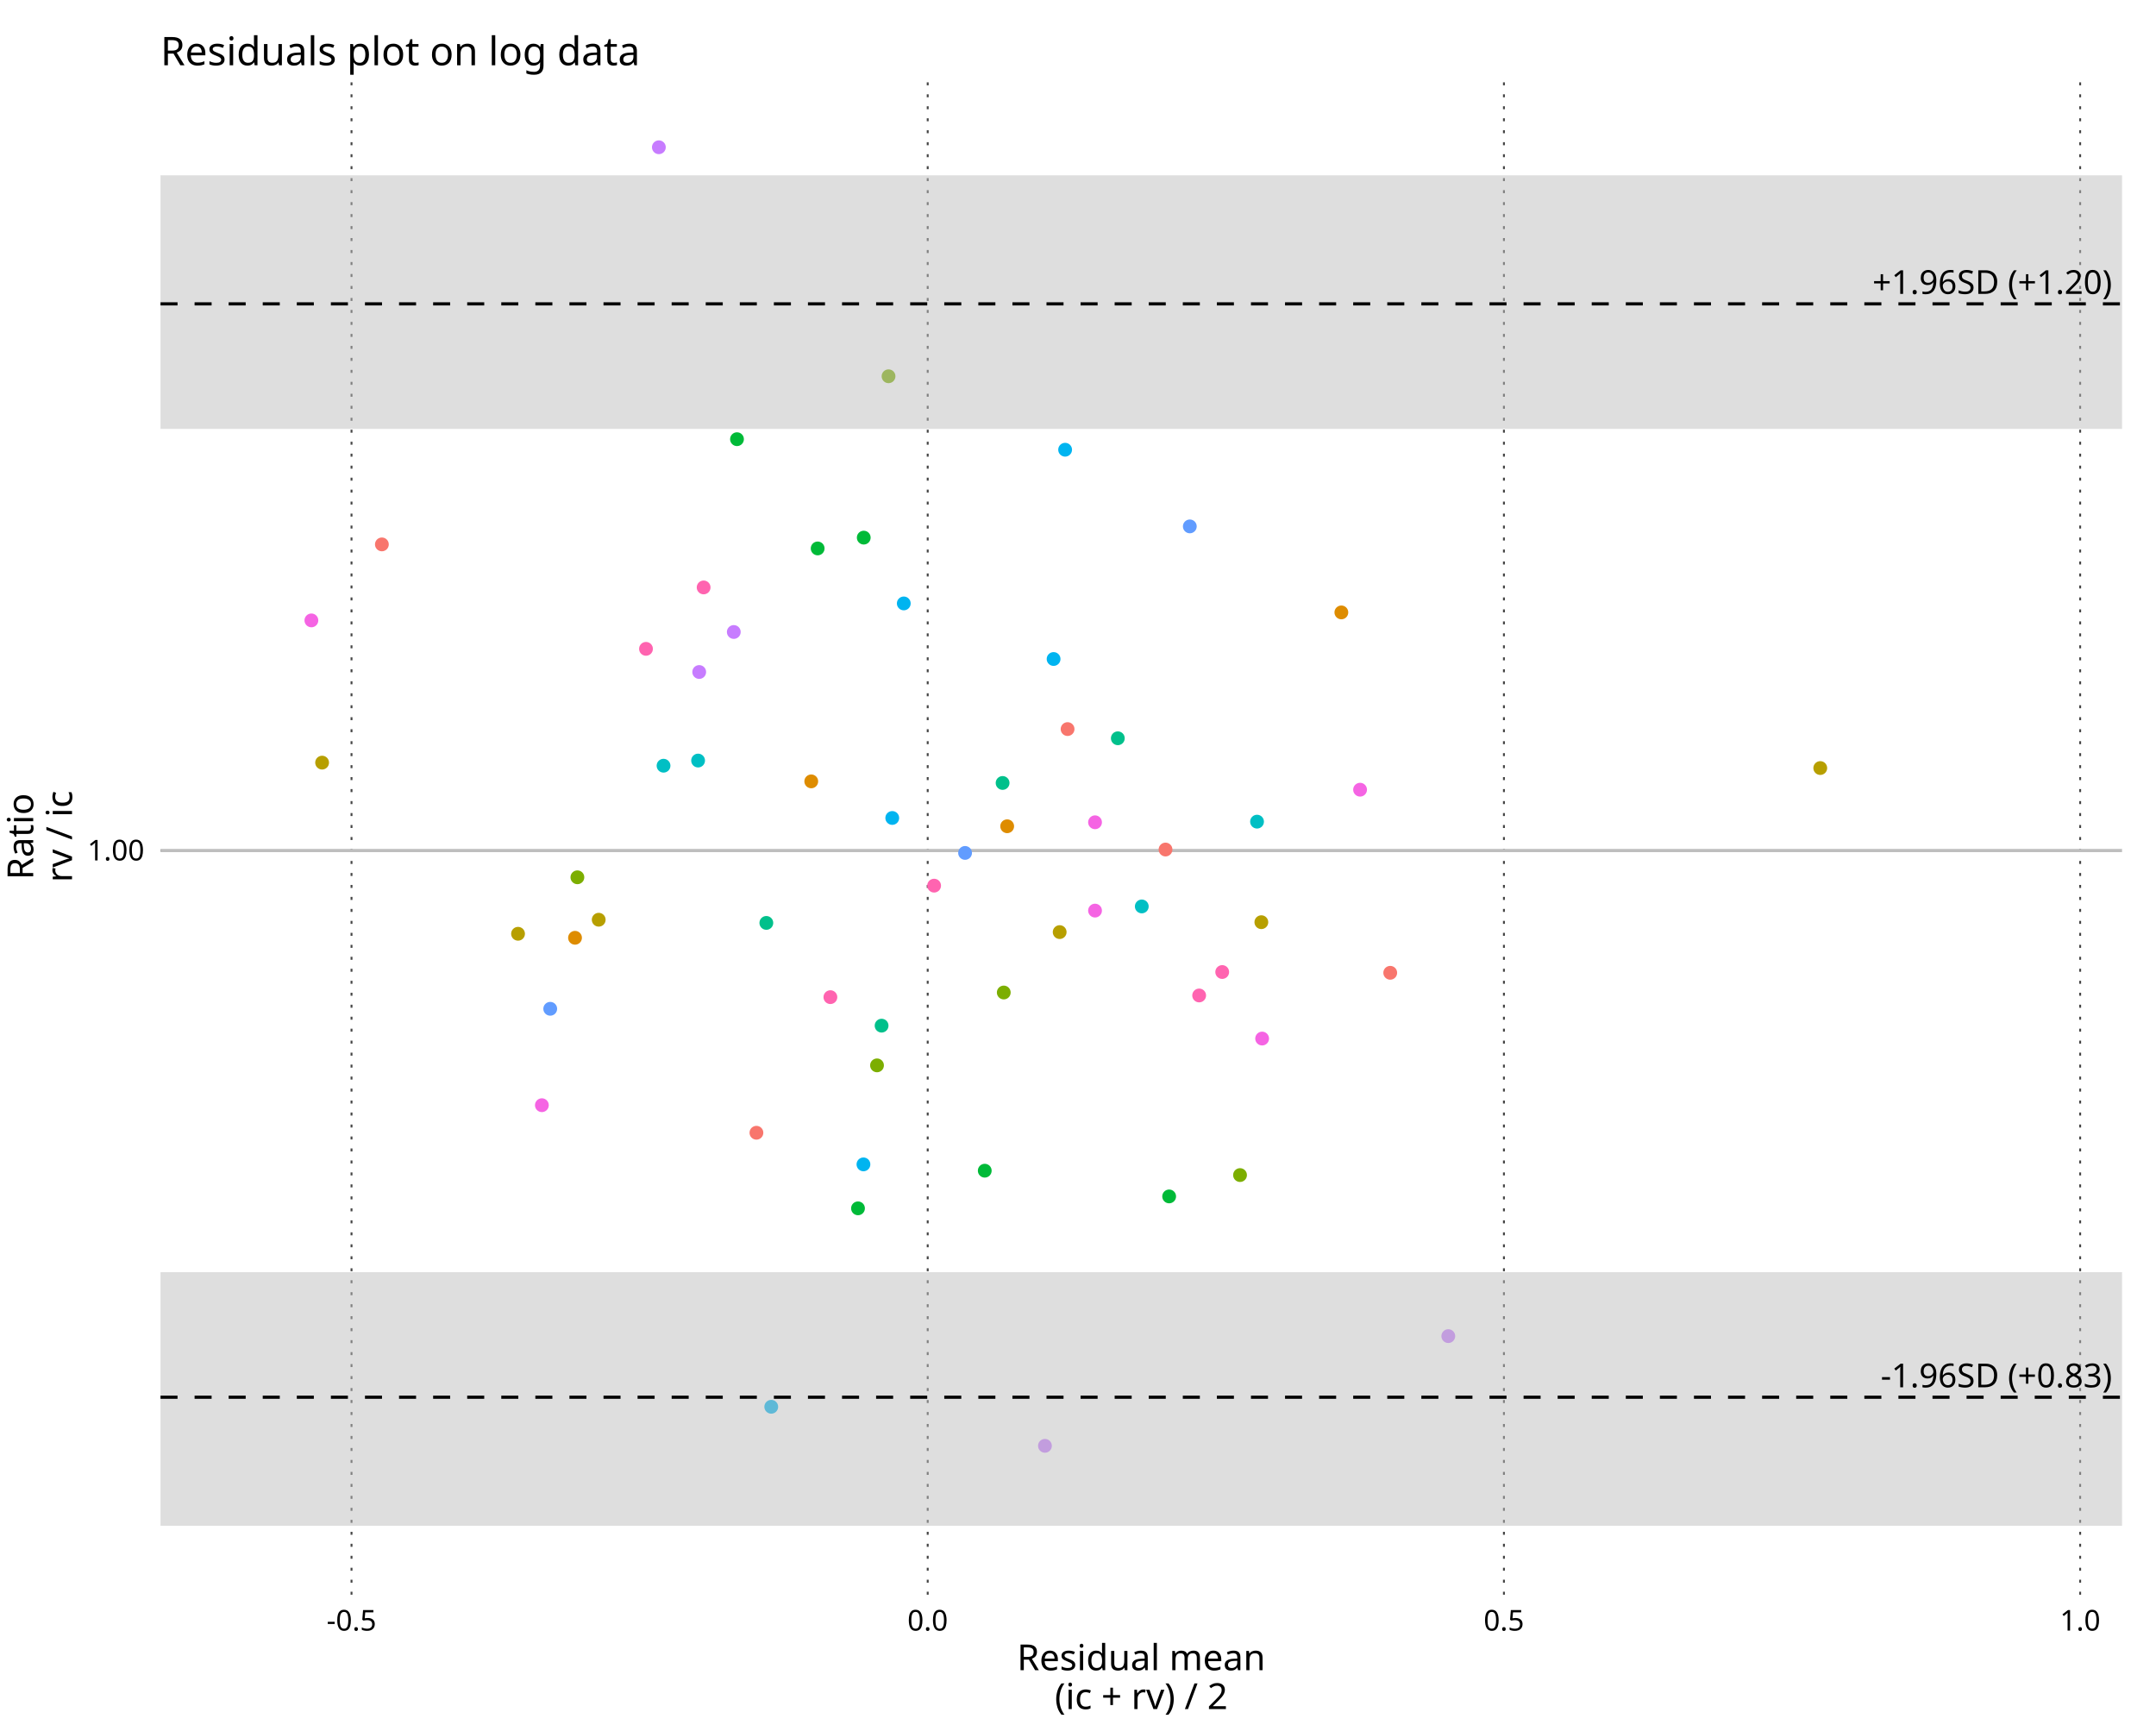
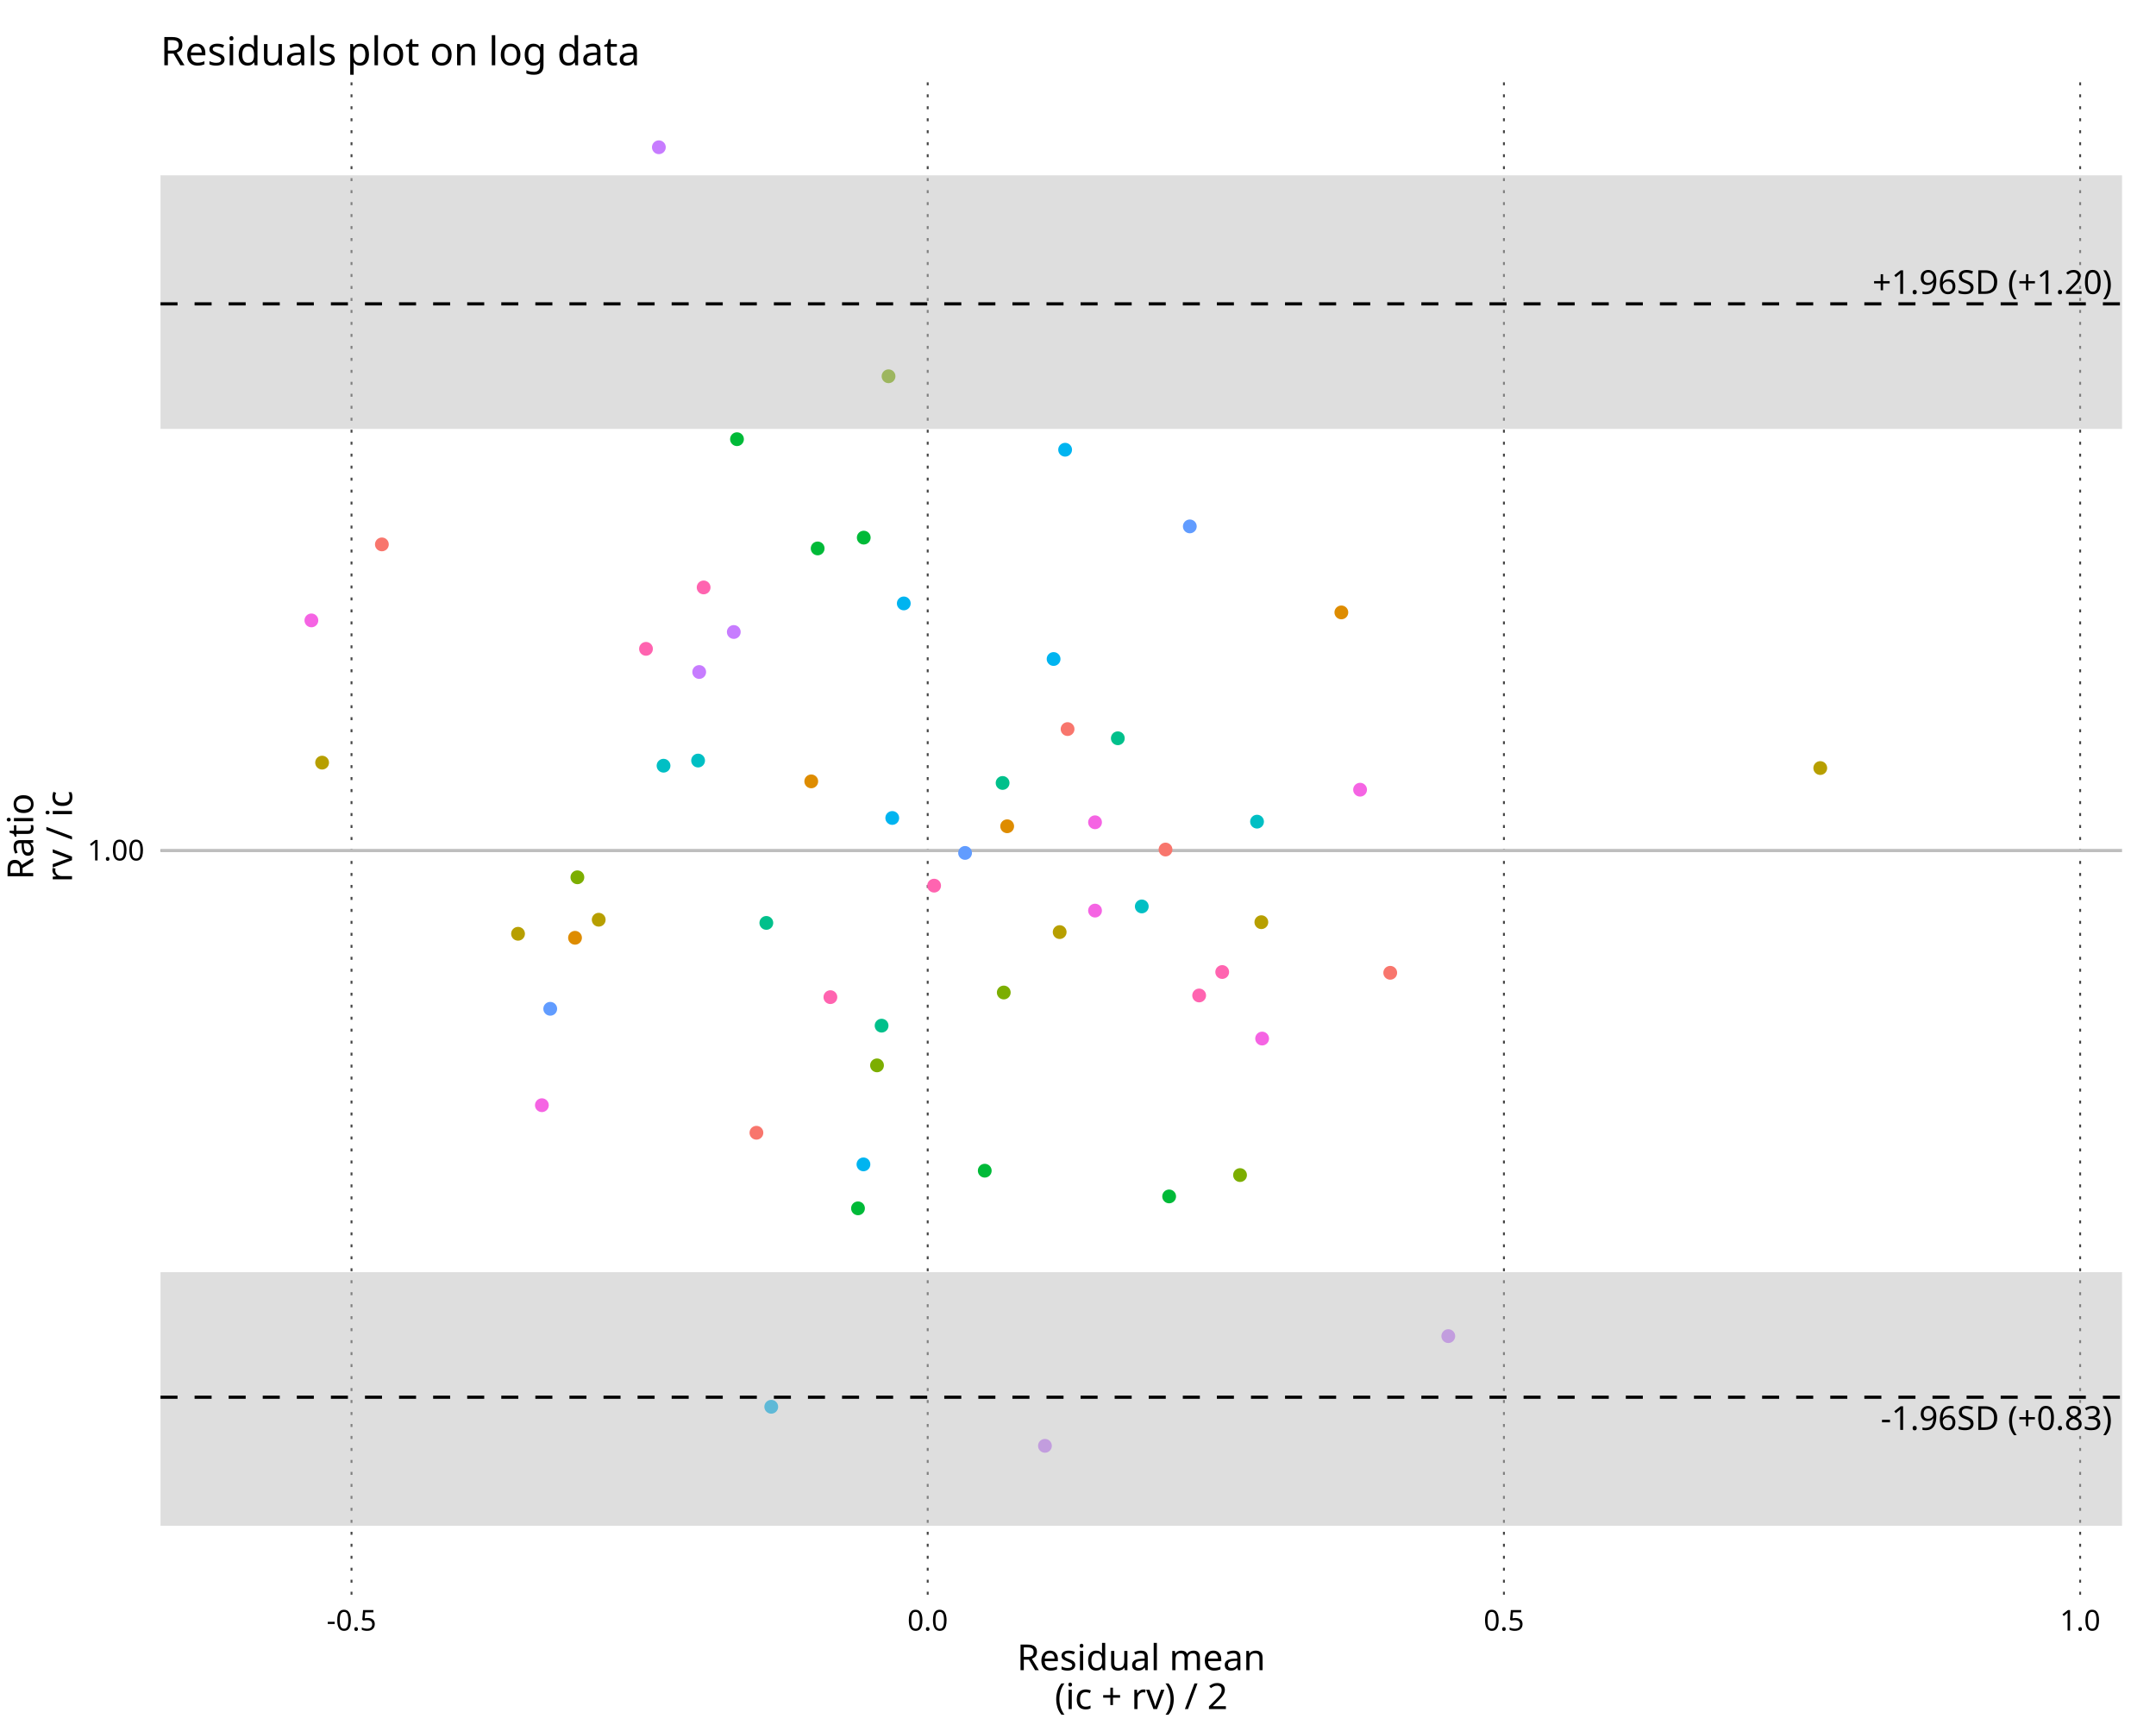
<svg xmlns="http://www.w3.org/2000/svg" class="svglite" data-engine-version="2.0" width="720.00pt" height="576.00pt" viewBox="0 0 720.00 576.00">
  <defs>
    <style type="text/css">
    .svglite line, .svglite polyline, .svglite polygon, .svglite path, .svglite rect, .svglite circle {
      fill: none;
      stroke: #000000;
      stroke-linecap: round;
      stroke-linejoin: round;
      stroke-miterlimit: 10.00;
    }
  </style>
  </defs>
  <rect width="100%" height="100%" style="stroke: none; fill: #FFFFFF;" />
  <defs>
    <clipPath id="cpMC4wMHw3MjAuMDB8MC4wMHw1NzYuMDA=">
      <rect x="0.00" y="0.00" width="720.00" height="576.00" />
    </clipPath>
  </defs>
  <g clip-path="url(#cpMC4wMHw3MjAuMDB8MC4wMHw1NzYuMDA=)">
</g>
  <defs>
    <clipPath id="cpNTMuNjB8NzA4LjY2fDI2LjE1fDUzMi40OQ==">
      <rect x="53.60" y="26.15" width="655.06" height="506.34" />
    </clipPath>
  </defs>
  <g clip-path="url(#cpNTMuNjB8NzA4LjY2fDI2LjE1fDUzMi40OQ==)">
    <polyline points="53.60,284.00 708.66,284.00 " style="stroke-width: 0.64; stroke: #454545; stroke-dasharray: 1.00,3.00; stroke-linecap: butt;" />
    <polyline points="117.39,532.49 117.39,26.15 " style="stroke-width: 0.64; stroke: #454545; stroke-dasharray: 1.00,3.00; stroke-linecap: butt;" />
    <polyline points="309.81,532.49 309.81,26.15 " style="stroke-width: 0.64; stroke: #454545; stroke-dasharray: 1.00,3.00; stroke-linecap: butt;" />
    <polyline points="502.24,532.49 502.24,26.15 " style="stroke-width: 0.64; stroke: #454545; stroke-dasharray: 1.00,3.00; stroke-linecap: butt;" />
    <polyline points="694.67,532.49 694.67,26.15 " style="stroke-width: 0.64; stroke: #454545; stroke-dasharray: 1.00,3.00; stroke-linecap: butt;" />
    <polyline points="53.60,284.00 60.49,284.00 67.39,284.00 74.28,284.00 81.18,284.00 88.08,284.00 94.97,284.00 101.87,284.00 108.76,284.00 115.66,284.00 122.55,284.00 129.45,284.00 136.34,284.00 143.24,284.00 150.13,284.00 157.03,284.00 163.92,284.00 170.82,284.00 177.72,284.00 184.61,284.00 191.51,284.00 198.40,284.00 205.30,284.00 212.19,284.00 219.09,284.00 225.98,284.00 232.88,284.00 239.77,284.00 246.67,284.00 253.56,284.00 260.46,284.00 267.36,284.00 274.25,284.00 281.15,284.00 288.04,284.00 294.94,284.00 301.83,284.00 308.73,284.00 315.62,284.00 322.52,284.00 329.41,284.00 336.31,284.00 343.21,284.00 350.10,284.00 357.00,284.00 363.89,284.00 370.79,284.00 377.68,284.00 384.58,284.00 391.47,284.00 398.37,284.00 405.26,284.00 412.16,284.00 419.05,284.00 425.95,284.00 432.85,284.00 439.74,284.00 446.64,284.00 453.53,284.00 460.43,284.00 467.32,284.00 474.22,284.00 481.11,284.00 488.01,284.00 494.90,284.00 501.80,284.00 508.69,284.00 515.59,284.00 522.49,284.00 529.38,284.00 536.28,284.00 543.17,284.00 550.07,284.00 556.96,284.00 563.86,284.00 570.75,284.00 577.65,284.00 584.54,284.00 591.44,284.00 598.33,284.00 605.23,284.00 612.13,284.00 619.02,284.00 625.92,284.00 632.81,284.00 639.71,284.00 646.60,284.00 653.50,284.00 660.39,284.00 667.29,284.00 674.18,284.00 681.08,284.00 687.98,284.00 694.87,284.00 701.77,284.00 708.66,284.00 " style="stroke-width: 1.07; stroke: #BEBEBE; stroke-linecap: butt;" />
    <circle cx="389.23" cy="283.67" r="1.95" style="stroke-width: 0.71; stroke: #F8766D; fill: #F8766D;" />
    <circle cx="127.53" cy="181.78" r="1.95" style="stroke-width: 0.71; stroke: #F8766D; fill: #F8766D;" />
    <circle cx="464.27" cy="324.83" r="1.95" style="stroke-width: 0.71; stroke: #F8766D; fill: #F8766D;" />
    <circle cx="252.61" cy="378.24" r="1.95" style="stroke-width: 0.71; stroke: #F8766D; fill: #F8766D;" />
    <circle cx="356.52" cy="243.45" r="1.95" style="stroke-width: 0.71; stroke: #F8766D; fill: #F8766D;" />
    <circle cx="192.03" cy="313.14" r="1.95" style="stroke-width: 0.71; stroke: #DE8C00; fill: #DE8C00;" />
    <circle cx="447.95" cy="204.49" r="1.95" style="stroke-width: 0.71; stroke: #DE8C00; fill: #DE8C00;" />
    <circle cx="336.35" cy="275.90" r="1.95" style="stroke-width: 0.71; stroke: #DE8C00; fill: #DE8C00;" />
    <circle cx="270.92" cy="260.91" r="1.95" style="stroke-width: 0.71; stroke: #DE8C00; fill: #DE8C00;" />
    <circle cx="107.57" cy="254.65" r="1.95" style="stroke-width: 0.71; stroke: #B79F00; fill: #B79F00;" />
    <circle cx="353.88" cy="311.24" r="1.95" style="stroke-width: 0.71; stroke: #B79F00; fill: #B79F00;" />
    <circle cx="199.94" cy="307.11" r="1.95" style="stroke-width: 0.71; stroke: #B79F00; fill: #B79F00;" />
    <circle cx="173.00" cy="311.80" r="1.95" style="stroke-width: 0.71; stroke: #B79F00; fill: #B79F00;" />
    <circle cx="607.88" cy="256.46" r="1.95" style="stroke-width: 0.71; stroke: #B79F00; fill: #B79F00;" />
    <circle cx="421.23" cy="307.93" r="1.95" style="stroke-width: 0.71; stroke: #B79F00; fill: #B79F00;" />
    <circle cx="296.73" cy="125.64" r="1.95" style="stroke-width: 0.71; stroke: #7CAE00; fill: #7CAE00;" />
    <circle cx="192.82" cy="292.94" r="1.95" style="stroke-width: 0.71; stroke: #7CAE00; fill: #7CAE00;" />
    <circle cx="292.88" cy="355.74" r="1.95" style="stroke-width: 0.71; stroke: #7CAE00; fill: #7CAE00;" />
    <circle cx="335.21" cy="331.41" r="1.95" style="stroke-width: 0.71; stroke: #7CAE00; fill: #7CAE00;" />
    <circle cx="414.11" cy="392.37" r="1.95" style="stroke-width: 0.71; stroke: #7CAE00; fill: #7CAE00;" />
    <circle cx="390.44" cy="399.50" r="1.95" style="stroke-width: 0.71; stroke: #00BA38; fill: #00BA38;" />
    <circle cx="328.86" cy="390.91" r="1.95" style="stroke-width: 0.71; stroke: #00BA38; fill: #00BA38;" />
    <circle cx="286.53" cy="403.48" r="1.95" style="stroke-width: 0.71; stroke: #00BA38; fill: #00BA38;" />
    <circle cx="288.45" cy="179.52" r="1.95" style="stroke-width: 0.71; stroke: #00BA38; fill: #00BA38;" />
    <circle cx="246.12" cy="146.65" r="1.95" style="stroke-width: 0.71; stroke: #00BA38; fill: #00BA38;" />
    <circle cx="273.06" cy="183.13" r="1.95" style="stroke-width: 0.71; stroke: #00BA38; fill: #00BA38;" />
    <circle cx="294.41" cy="342.48" r="1.95" style="stroke-width: 0.71; stroke: #00C08B; fill: #00C08B;" />
    <circle cx="373.30" cy="246.52" r="1.95" style="stroke-width: 0.71; stroke: #00C08B; fill: #00C08B;" />
    <circle cx="255.92" cy="308.17" r="1.95" style="stroke-width: 0.71; stroke: #00C08B; fill: #00C08B;" />
    <circle cx="334.82" cy="261.44" r="1.95" style="stroke-width: 0.71; stroke: #00C08B; fill: #00C08B;" />
    <circle cx="419.79" cy="274.36" r="1.95" style="stroke-width: 0.71; stroke: #00BFC4; fill: #00BFC4;" />
    <circle cx="233.13" cy="253.96" r="1.95" style="stroke-width: 0.71; stroke: #00BFC4; fill: #00BFC4;" />
    <circle cx="221.59" cy="255.68" r="1.95" style="stroke-width: 0.71; stroke: #00BFC4; fill: #00BFC4;" />
    <circle cx="381.30" cy="302.67" r="1.95" style="stroke-width: 0.71; stroke: #00BFC4; fill: #00BFC4;" />
    <circle cx="257.56" cy="469.74" r="1.95" style="stroke-width: 0.71; stroke: #00B4F0; fill: #00B4F0;" />
    <circle cx="288.35" cy="388.80" r="1.95" style="stroke-width: 0.71; stroke: #00B4F0; fill: #00B4F0;" />
    <circle cx="297.97" cy="273.13" r="1.95" style="stroke-width: 0.71; stroke: #00B4F0; fill: #00B4F0;" />
    <circle cx="301.82" cy="201.49" r="1.95" style="stroke-width: 0.71; stroke: #00B4F0; fill: #00B4F0;" />
    <circle cx="351.85" cy="220.05" r="1.95" style="stroke-width: 0.71; stroke: #00B4F0; fill: #00B4F0;" />
    <circle cx="355.70" cy="150.17" r="1.95" style="stroke-width: 0.71; stroke: #00B4F0; fill: #00B4F0;" />
    <circle cx="322.29" cy="284.80" r="1.95" style="stroke-width: 0.71; stroke: #619CFF; fill: #619CFF;" />
    <circle cx="397.34" cy="175.77" r="1.95" style="stroke-width: 0.71; stroke: #619CFF; fill: #619CFF;" />
    <circle cx="183.75" cy="336.85" r="1.95" style="stroke-width: 0.71; stroke: #619CFF; fill: #619CFF;" />
    <circle cx="348.96" cy="482.78" r="1.95" style="stroke-width: 0.71; stroke: #C77CFF; fill: #C77CFF;" />
    <circle cx="483.66" cy="446.15" r="1.95" style="stroke-width: 0.71; stroke: #C77CFF; fill: #C77CFF;" />
    <circle cx="220.03" cy="49.17" r="1.95" style="stroke-width: 0.71; stroke: #C77CFF; fill: #C77CFF;" />
    <circle cx="233.50" cy="224.39" r="1.95" style="stroke-width: 0.71; stroke: #C77CFF; fill: #C77CFF;" />
    <circle cx="245.05" cy="211.03" r="1.95" style="stroke-width: 0.71; stroke: #C77CFF; fill: #C77CFF;" />
    <circle cx="454.20" cy="263.69" r="1.95" style="stroke-width: 0.71; stroke: #F564E3; fill: #F564E3;" />
    <circle cx="103.99" cy="207.16" r="1.95" style="stroke-width: 0.71; stroke: #F564E3; fill: #F564E3;" />
    <circle cx="365.69" cy="274.57" r="1.95" style="stroke-width: 0.71; stroke: #F564E3; fill: #F564E3;" />
    <circle cx="365.69" cy="304.06" r="1.95" style="stroke-width: 0.71; stroke: #F564E3; fill: #F564E3;" />
    <circle cx="421.49" cy="346.79" r="1.95" style="stroke-width: 0.71; stroke: #F564E3; fill: #F564E3;" />
    <circle cx="180.96" cy="369.04" r="1.95" style="stroke-width: 0.71; stroke: #F564E3; fill: #F564E3;" />
    <circle cx="400.46" cy="332.40" r="1.95" style="stroke-width: 0.71; stroke: #FF64B0; fill: #FF64B0;" />
    <circle cx="277.31" cy="332.96" r="1.95" style="stroke-width: 0.71; stroke: #FF64B0; fill: #FF64B0;" />
    <circle cx="234.98" cy="196.15" r="1.95" style="stroke-width: 0.71; stroke: #FF64B0; fill: #FF64B0;" />
    <circle cx="215.73" cy="216.66" r="1.95" style="stroke-width: 0.71; stroke: #FF64B0; fill: #FF64B0;" />
    <circle cx="311.95" cy="295.73" r="1.95" style="stroke-width: 0.71; stroke: #FF64B0; fill: #FF64B0;" />
    <circle cx="408.16" cy="324.57" r="1.95" style="stroke-width: 0.71; stroke: #FF64B0; fill: #FF64B0;" />
    <polygon points="53.60,509.47 60.49,509.47 67.39,509.47 74.28,509.47 81.18,509.47 88.08,509.47 94.97,509.47 101.87,509.47 108.76,509.47 115.66,509.47 122.55,509.47 129.45,509.47 136.34,509.47 143.24,509.47 150.13,509.47 157.03,509.47 163.92,509.47 170.82,509.47 177.72,509.47 184.61,509.47 191.51,509.47 198.40,509.47 205.30,509.47 212.19,509.47 219.09,509.47 225.98,509.47 232.88,509.47 239.77,509.47 246.67,509.47 253.56,509.47 260.46,509.47 267.36,509.47 274.25,509.47 281.15,509.47 288.04,509.47 294.94,509.47 301.83,509.47 308.73,509.47 315.62,509.47 322.52,509.47 329.41,509.47 336.31,509.47 343.21,509.47 350.10,509.47 357.00,509.47 363.89,509.47 370.79,509.47 377.68,509.47 384.58,509.47 391.47,509.47 398.37,509.47 405.26,509.47 412.16,509.47 419.05,509.47 425.95,509.47 432.85,509.47 439.74,509.47 446.64,509.47 453.53,509.47 460.43,509.47 467.32,509.47 474.22,509.47 481.11,509.47 488.01,509.47 494.90,509.47 501.80,509.47 508.69,509.47 515.59,509.47 522.49,509.47 529.38,509.47 536.28,509.47 543.17,509.47 550.07,509.47 556.96,509.47 563.86,509.47 570.75,509.47 577.65,509.47 584.54,509.47 591.44,509.47 598.33,509.47 605.23,509.47 612.13,509.47 619.02,509.47 625.92,509.47 632.81,509.47 639.71,509.47 646.60,509.47 653.50,509.47 660.39,509.47 667.29,509.47 674.18,509.47 681.08,509.47 687.98,509.47 694.87,509.47 701.77,509.47 708.66,509.47 708.66,487.62 708.66,466.24 708.66,445.30 708.66,424.80 701.77,424.80 694.87,424.80 687.98,424.80 681.08,424.80 674.18,424.80 667.29,424.80 660.39,424.80 653.50,424.80 646.60,424.80 639.71,424.80 632.81,424.80 625.92,424.80 619.02,424.80 612.13,424.80 605.23,424.80 598.33,424.80 591.44,424.80 584.54,424.80 577.65,424.80 570.75,424.80 563.86,424.80 556.96,424.80 550.07,424.80 543.17,424.80 536.28,424.80 529.38,424.80 522.49,424.80 515.59,424.80 508.69,424.80 501.80,424.80 494.90,424.80 488.01,424.80 481.11,424.80 474.22,424.80 467.32,424.80 460.43,424.80 453.53,424.80 446.64,424.80 439.74,424.80 432.85,424.80 425.95,424.80 419.05,424.80 412.16,424.80 405.26,424.80 398.37,424.80 391.47,424.80 384.58,424.80 377.68,424.80 370.79,424.80 363.89,424.80 357.00,424.80 350.10,424.80 343.21,424.80 336.31,424.80 329.41,424.80 322.52,424.80 315.62,424.80 308.73,424.80 301.83,424.80 294.94,424.80 288.04,424.80 281.15,424.80 274.25,424.80 267.36,424.80 260.46,424.80 253.56,424.80 246.67,424.80 239.77,424.80 232.88,424.80 225.98,424.80 219.09,424.80 212.19,424.80 205.30,424.80 198.40,424.80 191.51,424.80 184.61,424.80 177.72,424.80 170.82,424.80 163.92,424.80 157.03,424.80 150.13,424.80 143.24,424.80 136.34,424.80 129.45,424.80 122.55,424.80 115.66,424.80 108.76,424.80 101.87,424.80 94.97,424.80 88.08,424.80 81.18,424.80 74.28,424.80 67.39,424.80 60.49,424.80 53.60,424.80 53.60,445.30 53.60,466.24 53.60,487.62 " style="stroke-width: 1.07; stroke: none; stroke-linecap: butt; stroke-linejoin: miter; fill: #BEBEBE; fill-opacity: 0.50;" />
    <polygon points="53.60,58.54 60.49,58.54 67.39,58.54 74.28,58.54 81.18,58.54 88.08,58.54 94.97,58.54 101.87,58.54 108.76,58.54 115.66,58.54 122.55,58.54 129.45,58.54 136.34,58.54 143.24,58.54 150.13,58.54 157.03,58.54 163.92,58.54 170.82,58.54 177.72,58.54 184.61,58.54 191.51,58.54 198.40,58.54 205.30,58.54 212.19,58.54 219.09,58.54 225.98,58.54 232.88,58.54 239.77,58.54 246.67,58.54 253.56,58.54 260.46,58.54 267.36,58.54 274.25,58.54 281.15,58.54 288.04,58.54 294.94,58.54 301.83,58.54 308.73,58.54 315.62,58.54 322.52,58.54 329.41,58.54 336.31,58.54 343.21,58.54 350.10,58.54 357.00,58.54 363.89,58.54 370.79,58.54 377.68,58.54 384.58,58.54 391.47,58.54 398.37,58.54 405.26,58.54 412.16,58.54 419.05,58.54 425.95,58.54 432.85,58.54 439.74,58.54 446.64,58.54 453.53,58.54 460.43,58.54 467.32,58.54 474.22,58.54 481.11,58.54 488.01,58.54 494.90,58.54 501.80,58.54 508.69,58.54 515.59,58.54 522.49,58.54 529.38,58.54 536.28,58.54 543.17,58.54 550.07,58.54 556.96,58.54 563.86,58.54 570.75,58.54 577.65,58.54 584.54,58.54 591.44,58.54 598.33,58.54 605.23,58.54 612.13,58.54 619.02,58.54 625.92,58.54 632.81,58.54 639.71,58.54 646.60,58.54 653.50,58.54 660.39,58.54 667.29,58.54 674.18,58.54 681.08,58.54 687.98,58.54 694.87,58.54 701.77,58.54 708.66,58.54 708.66,79.04 708.66,99.97 708.66,121.35 708.66,143.21 701.77,143.21 694.87,143.21 687.98,143.21 681.08,143.21 674.18,143.21 667.29,143.21 660.39,143.21 653.50,143.21 646.60,143.21 639.71,143.21 632.81,143.21 625.92,143.21 619.02,143.21 612.13,143.21 605.23,143.21 598.33,143.21 591.44,143.21 584.54,143.21 577.65,143.21 570.75,143.21 563.86,143.21 556.96,143.21 550.07,143.21 543.17,143.21 536.28,143.21 529.38,143.21 522.49,143.21 515.59,143.21 508.69,143.21 501.80,143.21 494.90,143.21 488.01,143.21 481.11,143.21 474.22,143.21 467.32,143.21 460.43,143.21 453.53,143.21 446.64,143.21 439.74,143.21 432.85,143.21 425.95,143.21 419.05,143.21 412.16,143.21 405.26,143.21 398.37,143.21 391.47,143.21 384.58,143.21 377.68,143.21 370.79,143.21 363.89,143.21 357.00,143.21 350.10,143.21 343.21,143.21 336.31,143.21 329.41,143.21 322.52,143.21 315.62,143.21 308.73,143.21 301.83,143.21 294.94,143.21 288.04,143.21 281.15,143.21 274.25,143.21 267.36,143.21 260.46,143.21 253.56,143.21 246.67,143.21 239.77,143.21 232.88,143.21 225.98,143.21 219.09,143.21 212.19,143.21 205.30,143.21 198.40,143.21 191.51,143.21 184.61,143.21 177.72,143.21 170.82,143.21 163.92,143.21 157.03,143.21 150.13,143.21 143.24,143.21 136.34,143.21 129.45,143.21 122.55,143.21 115.66,143.21 108.76,143.21 101.87,143.21 94.97,143.21 88.08,143.21 81.18,143.21 74.28,143.21 67.39,143.21 60.49,143.21 53.60,143.21 53.60,121.35 53.60,99.97 53.60,79.04 " style="stroke-width: 1.07; stroke: none; stroke-linecap: butt; stroke-linejoin: miter; fill: #BEBEBE; fill-opacity: 0.50;" />
    <polyline points="53.60,466.55 60.49,466.55 67.39,466.55 74.28,466.55 81.18,466.55 88.08,466.55 94.97,466.55 101.87,466.55 108.76,466.55 115.66,466.55 122.55,466.55 129.45,466.55 136.34,466.55 143.24,466.55 150.13,466.55 157.03,466.55 163.92,466.55 170.82,466.55 177.72,466.55 184.61,466.55 191.51,466.55 198.40,466.55 205.30,466.55 212.19,466.55 219.09,466.55 225.98,466.55 232.88,466.55 239.77,466.55 246.67,466.55 253.56,466.55 260.46,466.55 267.36,466.55 274.25,466.55 281.15,466.55 288.04,466.55 294.94,466.55 301.83,466.55 308.73,466.55 315.62,466.55 322.52,466.55 329.41,466.55 336.31,466.55 343.21,466.55 350.10,466.55 357.00,466.55 363.89,466.55 370.79,466.55 377.68,466.55 384.58,466.55 391.47,466.55 398.37,466.55 405.26,466.55 412.16,466.55 419.05,466.55 425.95,466.55 432.85,466.55 439.74,466.55 446.64,466.55 453.53,466.55 460.43,466.55 467.32,466.55 474.22,466.55 481.11,466.55 488.01,466.55 494.90,466.55 501.80,466.55 508.69,466.55 515.59,466.55 522.49,466.55 529.38,466.55 536.28,466.55 543.17,466.55 550.07,466.55 556.96,466.55 563.86,466.55 570.75,466.55 577.65,466.55 584.54,466.55 591.44,466.55 598.33,466.55 605.23,466.55 612.13,466.55 619.02,466.55 625.92,466.55 632.81,466.55 639.71,466.55 646.60,466.55 653.50,466.55 660.39,466.55 667.29,466.55 674.18,466.55 681.08,466.55 687.98,466.55 694.87,466.55 701.77,466.55 708.66,466.55 " style="stroke-width: 1.07; stroke-dasharray: 5.69,5.69; stroke-linecap: butt;" />
    <polyline points="53.60,101.46 60.49,101.46 67.39,101.46 74.28,101.46 81.18,101.46 88.08,101.46 94.97,101.46 101.87,101.46 108.76,101.46 115.66,101.46 122.55,101.46 129.45,101.46 136.34,101.46 143.24,101.46 150.13,101.46 157.03,101.46 163.92,101.46 170.82,101.46 177.72,101.46 184.61,101.46 191.51,101.46 198.40,101.46 205.30,101.46 212.19,101.46 219.09,101.46 225.98,101.46 232.88,101.46 239.77,101.46 246.67,101.46 253.56,101.46 260.46,101.46 267.36,101.46 274.25,101.46 281.15,101.46 288.04,101.46 294.94,101.46 301.83,101.46 308.73,101.46 315.62,101.46 322.52,101.46 329.41,101.46 336.31,101.46 343.21,101.46 350.10,101.46 357.00,101.46 363.89,101.46 370.79,101.46 377.68,101.46 384.58,101.46 391.47,101.46 398.37,101.46 405.26,101.46 412.16,101.46 419.05,101.46 425.95,101.46 432.85,101.46 439.74,101.46 446.64,101.46 453.53,101.46 460.43,101.46 467.32,101.46 474.22,101.46 481.11,101.46 488.01,101.46 494.90,101.46 501.80,101.46 508.69,101.46 515.59,101.46 522.49,101.46 529.38,101.46 536.28,101.46 543.17,101.46 550.07,101.46 556.96,101.46 563.86,101.46 570.75,101.46 577.65,101.46 584.54,101.46 591.44,101.46 598.33,101.46 605.23,101.46 612.13,101.46 619.02,101.46 625.92,101.46 632.81,101.46 639.71,101.46 646.60,101.46 653.50,101.46 660.39,101.46 667.29,101.46 674.18,101.46 681.08,101.46 687.98,101.46 694.87,101.46 701.77,101.46 708.66,101.46 " style="stroke-width: 1.07; stroke-dasharray: 5.69,5.69; stroke-linecap: butt;" />
-     <polygon points="625.16,466.55 706.67,466.55 706.59,466.55 706.91,466.54 707.23,466.47 707.53,466.36 707.80,466.20 708.05,466.00 708.26,465.76 708.43,465.49 708.56,465.19 708.64,464.88 708.66,464.56 708.66,464.56 708.66,454.32 708.66,454.32 708.64,454.00 708.56,453.69 708.43,453.39 708.26,453.12 708.05,452.88 707.80,452.68 707.53,452.52 707.23,452.41 706.91,452.35 706.67,452.33 625.16,452.33 625.40,452.35 625.08,452.33 624.76,452.37 624.46,452.46 624.17,452.60 623.91,452.78 623.67,453.00 623.48,453.26 623.33,453.54 623.23,453.84 623.18,454.16 623.17,454.32 623.17,464.56 623.18,464.40 623.18,464.72 623.23,465.04 623.33,465.34 623.48,465.63 623.67,465.88 623.91,466.10 624.17,466.29 624.46,466.42 624.76,466.51 625.08,466.55 " style="stroke-width: nan; stroke: none; fill: none;" />
-     <text x="705.35" y="463.24" text-anchor="end" style="font-size: 11.04px; font-family: sans;" textLength="78.86px" lengthAdjust="spacingAndGlyphs">-1.96SD (+0.83)</text>
+     <polygon points="625.16,480.77 706.67,480.77 706.59,480.77 706.91,480.76 707.23,480.69 707.53,480.58 707.80,480.42 708.05,480.22 708.26,479.98 708.43,479.71 708.56,479.42 708.64,479.10 708.66,478.79 708.66,478.79 708.66,468.54 708.66,468.54 708.64,468.22 708.56,467.91 708.43,467.62 708.26,467.35 708.05,467.11 707.80,466.90 707.53,466.74 707.23,466.63 706.91,466.57 706.67,466.55 625.16,466.55 625.40,466.57 625.08,466.55 624.76,466.59 624.46,466.68 624.17,466.82 623.91,467.00 623.67,467.22 623.48,467.48 623.33,467.76 623.23,468.06 623.18,468.38 623.17,468.54 623.17,478.79 623.18,478.63 623.18,478.95 623.23,479.26 623.33,479.56 623.48,479.85 623.67,480.10 623.91,480.33 624.17,480.51 624.46,480.64 624.76,480.73 625.08,480.77 " style="stroke-width: nan; stroke: none; fill: none;" />
+     <text x="705.35" y="477.46" text-anchor="end" style="font-size: 11.04px; font-family: sans;" textLength="78.86px" lengthAdjust="spacingAndGlyphs">-1.96SD (+0.83)</text>
    <polygon points="622.39,101.46 706.67,101.46 706.59,101.45 706.91,101.44 707.23,101.38 707.53,101.26 707.80,101.10 708.05,100.90 708.26,100.66 708.43,100.39 708.56,100.10 708.64,99.79 708.66,99.47 708.66,99.47 708.66,89.22 708.66,89.22 708.64,88.90 708.56,88.59 708.43,88.30 708.26,88.03 708.05,87.79 707.80,87.59 707.53,87.43 707.23,87.31 706.91,87.25 706.67,87.23 622.39,87.23 622.63,87.25 622.31,87.24 621.99,87.28 621.68,87.36 621.39,87.50 621.13,87.68 620.90,87.90 620.71,88.16 620.56,88.44 620.46,88.75 620.41,89.06 620.40,89.22 620.40,99.47 620.41,99.31 620.41,99.63 620.46,99.94 620.56,100.25 620.71,100.53 620.90,100.79 621.13,101.01 621.39,101.19 621.68,101.33 621.99,101.42 622.31,101.45 " style="stroke-width: nan; stroke: none; fill: none;" />
    <text x="705.35" y="98.14" text-anchor="end" style="font-size: 11.04px; font-family: sans;" textLength="81.64px" lengthAdjust="spacingAndGlyphs">+1.96SD (+1.20)</text>
  </g>
  <g clip-path="url(#cpMC4wMHw3MjAuMDB8MC4wMHw1NzYuMDA=)">
    <text x="48.22" y="287.31" text-anchor="end" style="font-size: 9.60px; font-family: sans;" textLength="18.69px" lengthAdjust="spacingAndGlyphs">1.00</text>
    <text x="117.39" y="544.47" text-anchor="middle" style="font-size: 9.60px; font-family: sans;" textLength="16.54px" lengthAdjust="spacingAndGlyphs">-0.5</text>
    <text x="309.81" y="544.47" text-anchor="middle" style="font-size: 9.60px; font-family: sans;" textLength="13.35px" lengthAdjust="spacingAndGlyphs">0.0</text>
    <text x="502.24" y="544.47" text-anchor="middle" style="font-size: 9.60px; font-family: sans;" textLength="13.35px" lengthAdjust="spacingAndGlyphs">0.5</text>
    <text x="694.67" y="544.47" text-anchor="middle" style="font-size: 9.60px; font-family: sans;" textLength="13.35px" lengthAdjust="spacingAndGlyphs">1.0</text>
    <text x="381.13" y="557.71" text-anchor="middle" style="font-size: 12.00px; font-family: sans;" textLength="80.06px" lengthAdjust="spacingAndGlyphs">Residual mean</text>
    <text x="381.13" y="570.67" text-anchor="middle" style="font-size: 12.00px; font-family: sans;" textLength="57.02px" lengthAdjust="spacingAndGlyphs">(ic + rv) / 2</text>
    <text transform="translate(11.09,279.32) rotate(-90)" text-anchor="middle" style="font-size: 12.00px; font-family: sans;" textLength="28.02px" lengthAdjust="spacingAndGlyphs">Ratio</text>
    <text transform="translate(24.05,279.32) rotate(-90)" text-anchor="middle" style="font-size: 12.00px; font-family: sans;" textLength="28.67px" lengthAdjust="spacingAndGlyphs">rv / ic</text>
    <text x="53.60" y="21.79" style="font-size: 13.20px; font-family: sans;" textLength="151.91px" lengthAdjust="spacingAndGlyphs">Residuals plot on log data</text>
  </g>
</svg>
